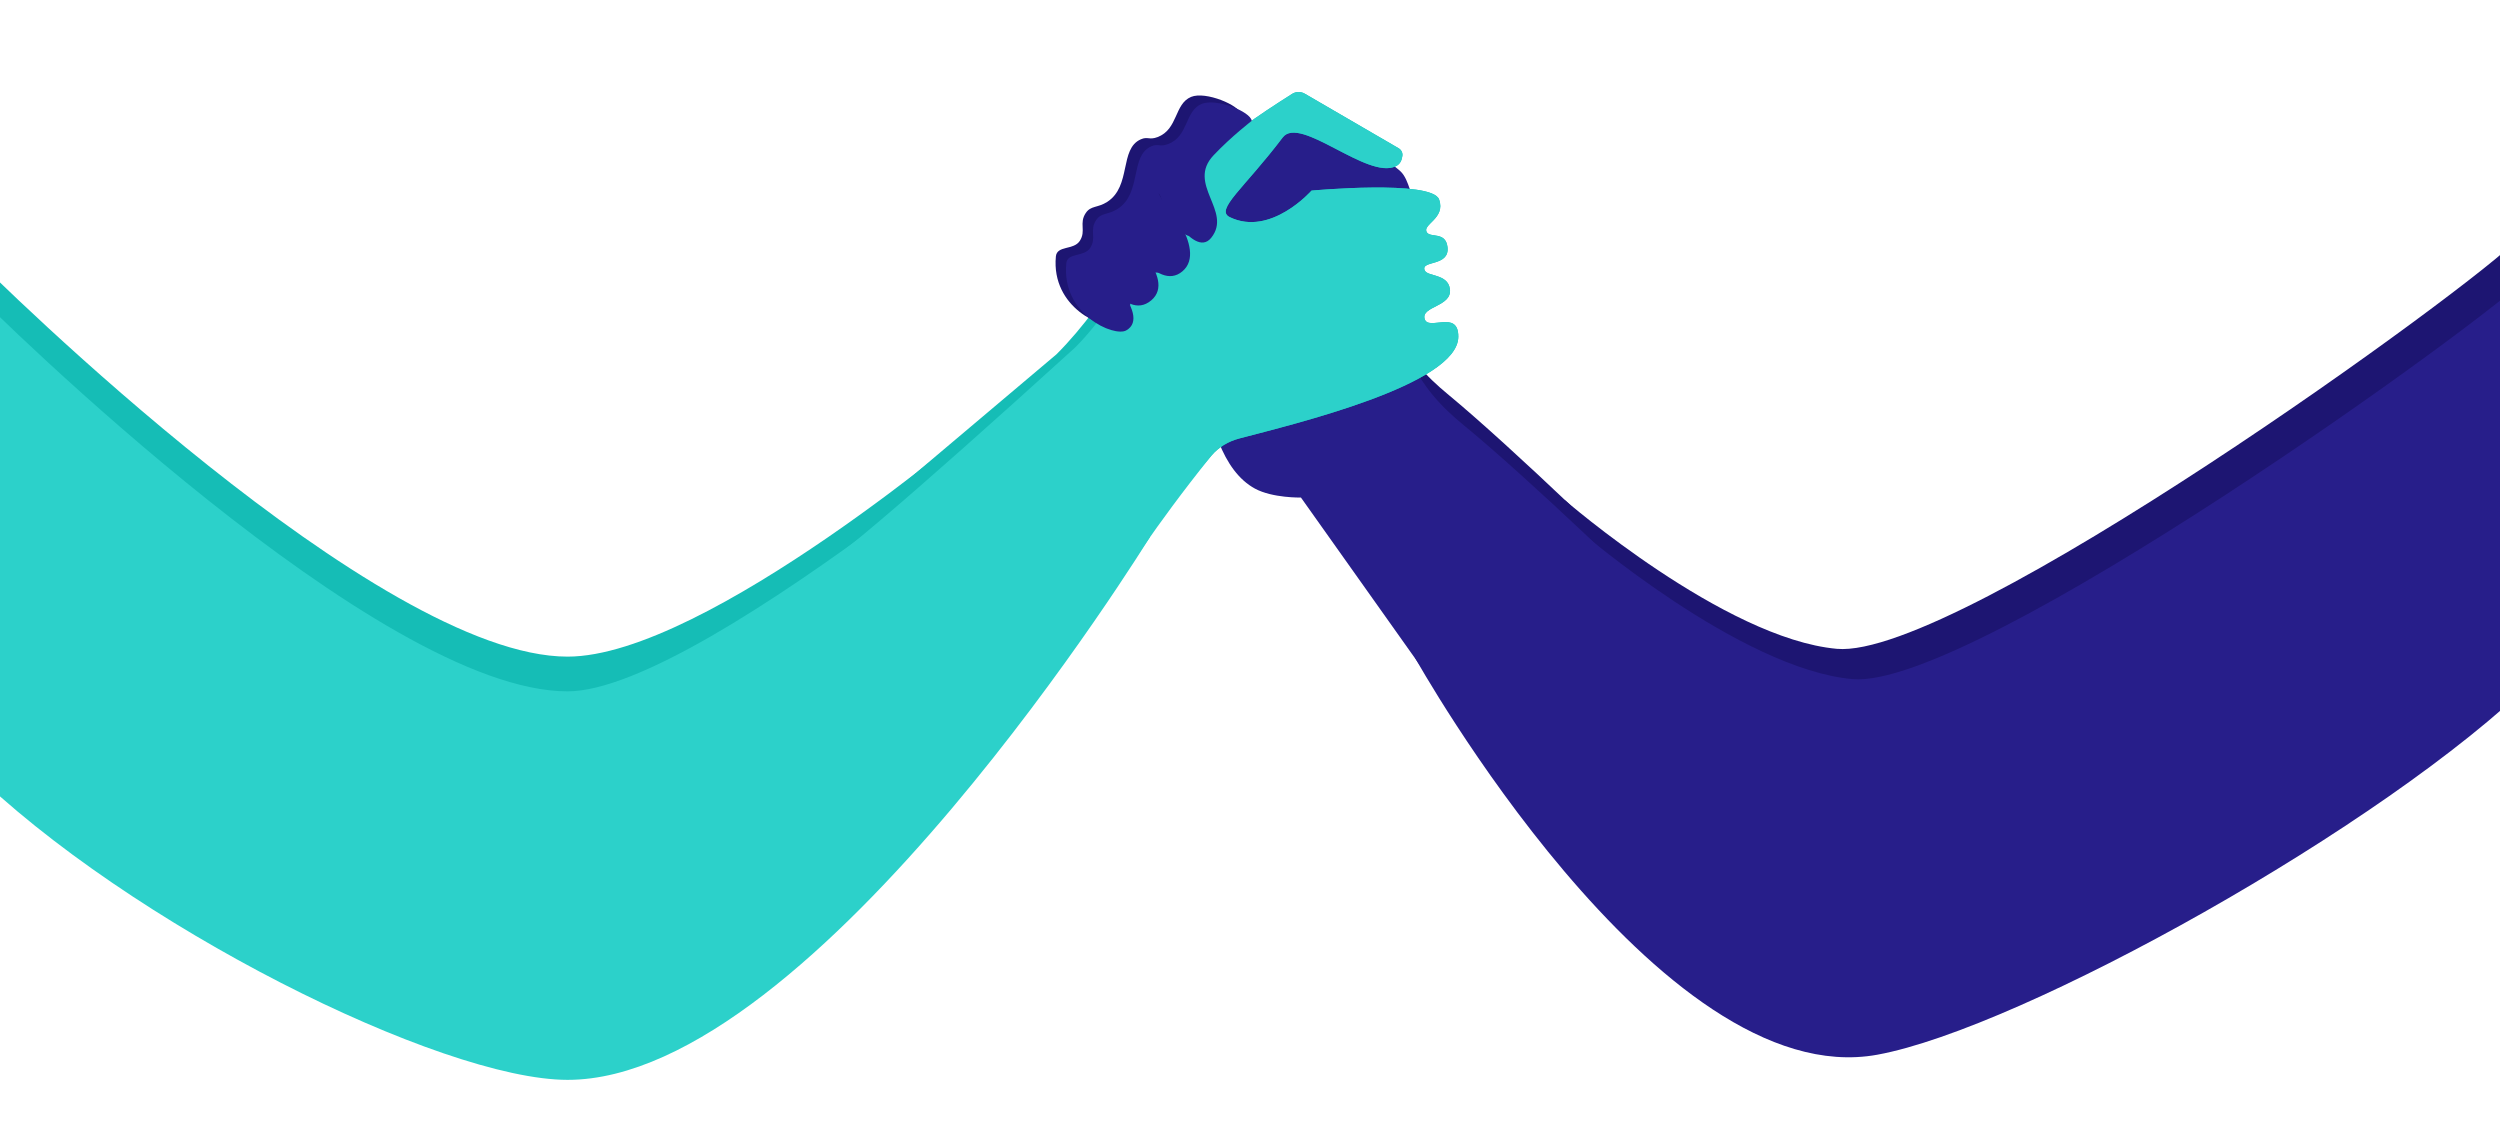
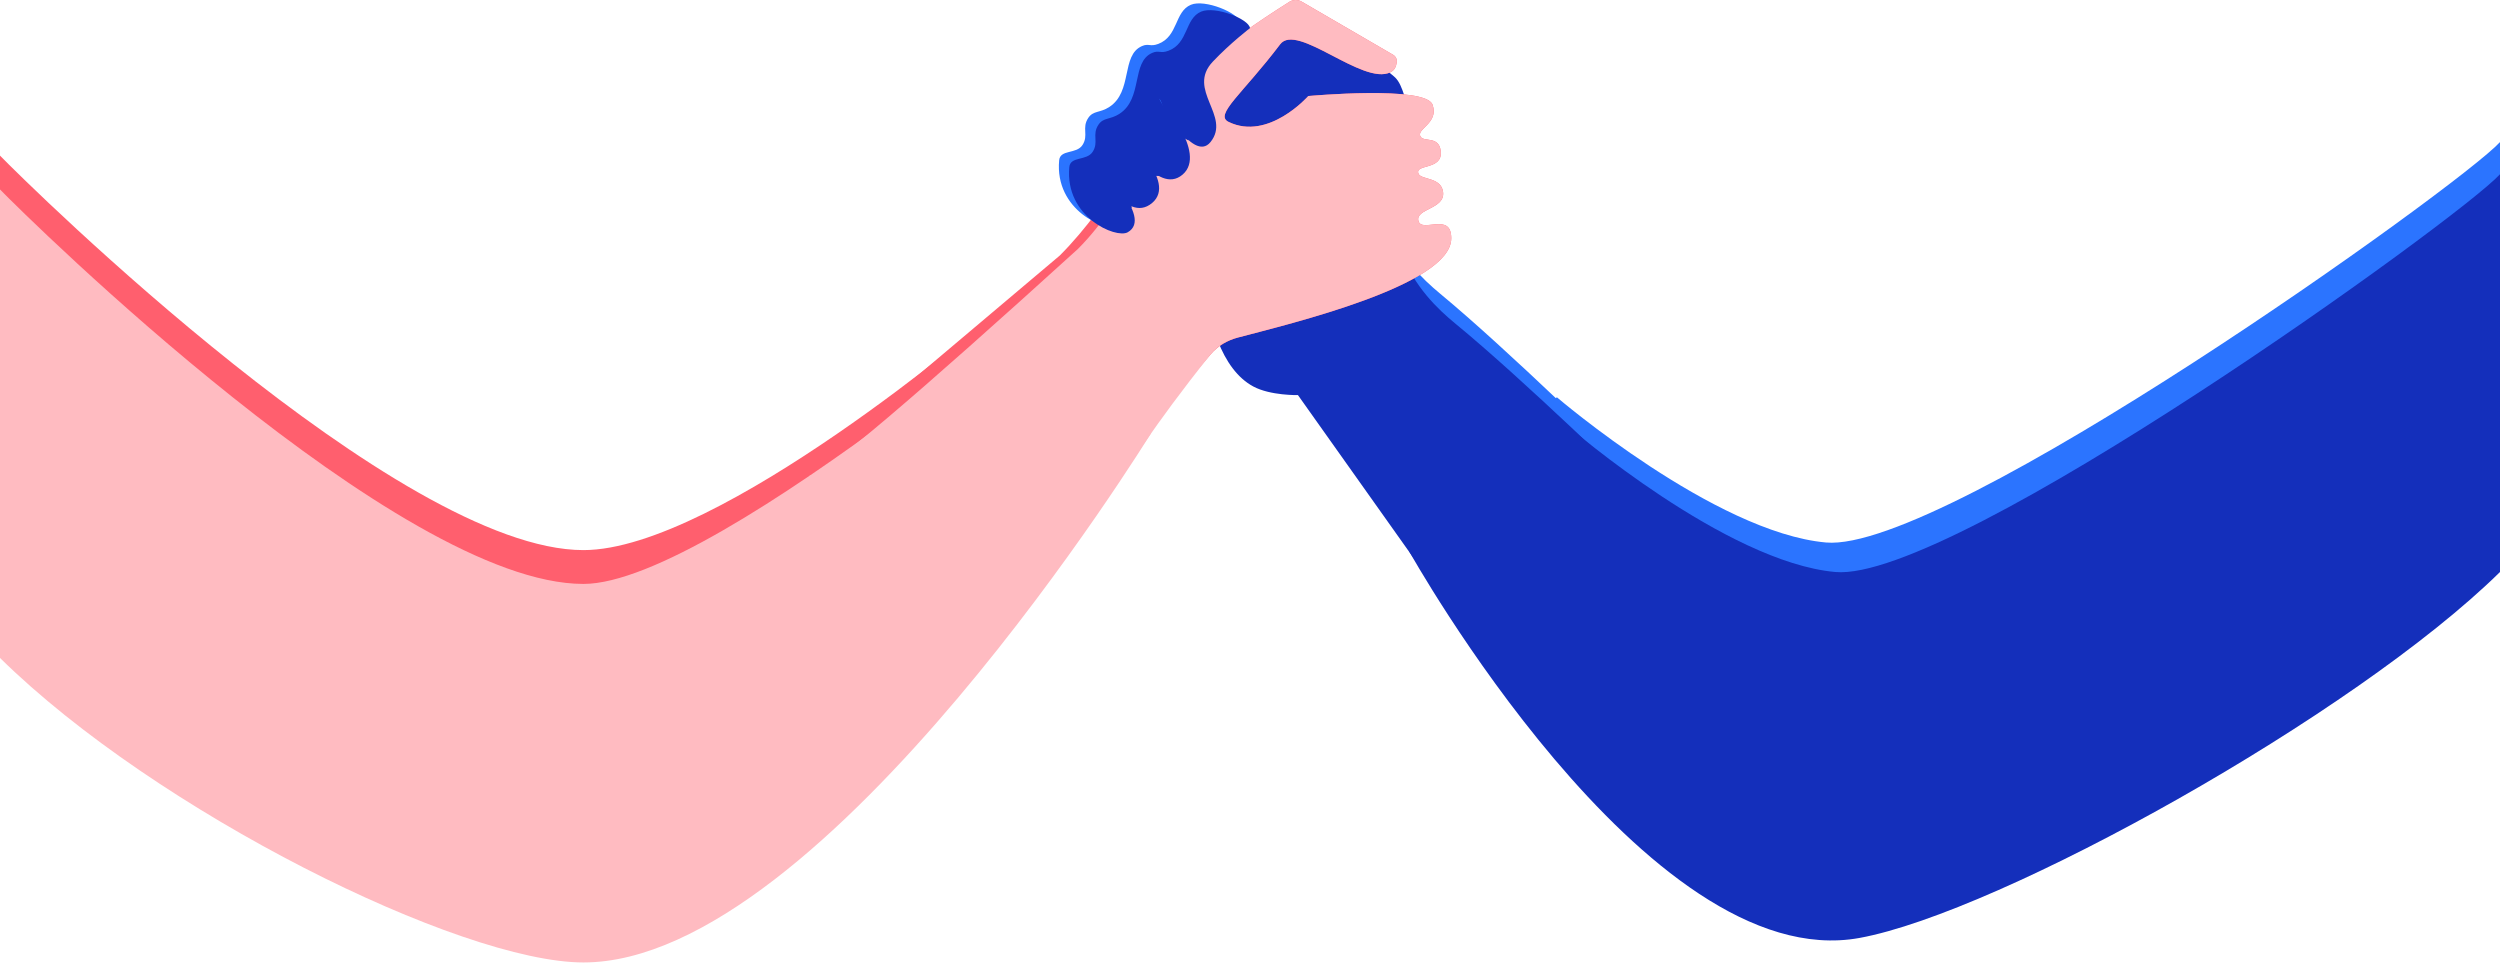
- <svg xmlns="http://www.w3.org/2000/svg" width="1440px" height="656px" viewBox="0 0 1440 656" version="1.1">
+ <svg xmlns="http://www.w3.org/2000/svg" width="1478px" height="569px" viewBox="0 0 1478 569" version="1.1">
  <defs />
-   <g id="Artboard-1" stroke="none" stroke-width="1" fill="none" fill-rule="evenodd">
-     <rect id="Rectangle" x="0" y="0" width="1451" height="1024" />
-     <g id="Group" transform="translate(-18, 53)">
-       <path d="M972,286.373 C958.362,272.058 890.745,206.184 851.538,173.724 C840.801,164.835 826.963,151.504 819.546,131.213 C808.466,100.901 840.343,77.286 826.501,51.344 C821.507,41.984 813.425,36.422 807.028,32.02 C801.015,27.883 779.918,13.366 758.345,17.85 C735.258,22.649 725.51,50.669 718.008,71.955 C702.125,117.02 694.773,190.872 731.917,211.082 C742.068,216.606 758.345,216.235 758.345,216.235 L872.896,379 L972,286.373 Z" id="Fill-1" fill="#1D1572" />
-       <path d="M0,92 C16.823,109.36 235.895,325.219 344.92,325.219 C424.799,325.219 584.842,187.805 584.842,187.805 L679,256.003 C679,256.003 487.892,549 344.92,549 C272.098,549 92.347,459.908 0,368.977 L0,92 Z" id="Fill-5" fill="#15BDB6" />
-       <path d="M1469,84 C1445.446,110.145 1145.905,327.107 1075.986,320.723 C1011.175,314.808 919.124,234.885 919.124,234.885 L824,308.259 C824,308.259 964.446,561.672 1090.346,538.503 C1173.526,523.196 1382.936,405.905 1469,320.723 L1469,84 Z" id="Fill-7" fill="#1D1572" />
-       <path d="M981,303.141 C967.362,288.944 899.745,223.616 860.538,191.425 C849.801,182.61 835.963,169.389 828.546,149.266 C817.466,119.206 849.343,95.786 835.501,70.059 C830.507,60.776 829.828,50.731 824.816,45.817 C819.803,40.904 783.832,15.182 762.26,19.628 C739.173,24.387 737.324,25.368 721.441,70.059 C705.557,114.75 703.773,208.431 740.917,228.474 C751.068,233.952 767.345,233.584 767.345,233.584 L881.896,395 L981,303.141 Z" id="Fill-1" fill="#271E8A" />
-       <path d="M1478,103 C1454.446,128.973 1154.905,344.508 1084.986,338.166 C1020.175,332.289 928.124,252.892 928.124,252.892 L833,325.784 C833,325.784 973.446,577.53 1099.346,554.513 C1182.526,539.307 1391.936,422.787 1478,338.166 L1478,103 Z" id="Fill-7" fill="#271E8A" />
-       <path d="M500,257.889 L626.541,151.068 C657.931,119.736 679.212,74.752 708.315,42.762 C723.269,26.324 742.866,13.415 762.264,1.07 C764.427,-0.306 767.277,-0.359 769.5,0.934 L823.544,32.344 C825.181,33.295 826.047,35.042 825.778,36.805 C825.404,39.268 824.631,41.466 821.965,42.762 C805.665,50.687 766.741,13.092 756.824,26.198 C734.648,55.504 717.647,67.841 726.333,72.068 C749.894,83.536 773.455,56.778 773.455,56.778 C773.455,56.778 842.754,50.407 846.913,61.875 C850.953,73.019 836.569,76.339 839.982,80.987 C842.173,83.971 850.692,80.405 851.762,89.27 C853.149,100.737 836.273,96.801 838.596,102.649 C840.114,106.467 851.934,104.538 853.149,113.479 C854.536,123.672 836.515,123.323 838.596,130.681 C840.632,137.878 858,125.113 858,140.874 C858,168.631 763.064,191.291 731.827,199.562 C725.543,201.227 719.975,204.625 715.888,209.32 C678.9,251.801 592.408,362 592.408,362 L500,257.889 Z" id="Fill-3" fill="#15BDB6" />
-       <path d="M0,112 C16.823,129.36 235.895,345.219 344.92,345.219 C424.799,345.219 657.713,142.307 657.713,142.307 L680.359,256.351 C680.359,256.351 487.892,569 344.92,569 C272.098,569 92.347,479.908 0,388.977 L0,112 Z" id="Fill-5" fill="#2CD1CA" />
-       <path d="M479.323,281.112 C487.895,279.679 540.507,235.069 637.159,147.282 C668.549,115.951 679.212,74.752 708.315,42.762 C723.269,26.324 742.866,13.415 762.264,1.07 C764.427,-0.306 767.277,-0.359 769.5,0.934 L823.544,32.344 C825.181,33.295 826.047,35.042 825.778,36.805 C825.404,39.268 824.631,41.466 821.965,42.762 C805.665,50.687 766.741,13.092 756.824,26.198 C734.648,55.504 717.647,67.841 726.333,72.068 C749.894,83.536 773.455,56.778 773.455,56.778 C773.455,56.778 842.754,50.407 846.913,61.875 C850.953,73.019 836.569,76.339 839.982,80.987 C842.173,83.971 850.692,80.405 851.762,89.27 C853.149,100.737 836.273,96.801 838.596,102.649 C840.114,106.467 851.934,104.538 853.149,113.479 C854.536,123.672 836.515,123.323 838.596,130.681 C840.632,137.878 858,125.113 858,140.874 C858,168.631 763.064,191.291 731.827,199.562 C725.543,201.227 719.759,204.504 715.888,209.32 C680.568,253.255 666.298,278.428 664.567,278.428 C532.499,281.651 470.751,282.546 479.323,281.112 Z" id="Fill-3" fill="#2CD1CA" />
-       <path d="M704.055,2.819 C694.318,6.895 696.637,21.458 684.757,25.963 C679.874,27.816 679.193,25.464 675.109,27.25 C662.664,32.689 669.789,54.167 655.811,63.254 C650.27,66.856 646.355,65.298 643.406,69.683 C639.387,75.659 643.745,79.929 639.96,85.756 C636.402,91.235 626.786,88.225 626.177,94.757 C623.42,124.331 653.744,137.19 660.636,133.332 C676.538,124.432 642.028,92.828 642.028,92.828 C642.028,92.828 659.177,129.485 675.109,115.973 C690.27,103.115 658.568,76.112 658.568,76.112 C658.568,76.112 677.866,112.116 693.028,99.258 C708.189,86.399 679.243,54.253 679.243,54.253 C679.243,54.253 698.977,93.143 709.568,79.97 C721.973,64.54 695.122,49.123 710.946,32.393 C721.284,21.463 733,13.105 733,13.105 C732.326,7.691 712.34,-0.651 704.055,2.819 Z" id="Fill-9" fill="#1D1572" />
-       <g id="Group-2" transform="translate(632, 6)" fill="#271E8A">
+   <g id="Page-1" stroke="none" stroke-width="1" fill="none" fill-rule="evenodd">
+     <g id="Group">
+       <path d="M972,286.373 C958.362,272.058 890.745,206.184 851.538,173.724 C840.801,164.835 826.963,151.504 819.546,131.213 C808.466,100.901 840.343,77.286 826.501,51.344 C821.507,41.984 813.425,36.422 807.028,32.02 C801.015,27.883 779.918,13.366 758.345,17.85 C735.258,22.649 725.51,50.669 718.008,71.955 C702.125,117.02 694.773,190.872 731.917,211.082 C742.068,216.606 758.345,216.235 758.345,216.235 L872.896,379 L972,286.373 Z" id="Fill-1" fill="#2B74FF" />
+       <path d="M0,92 C16.823,109.36 235.895,325.219 344.92,325.219 C424.799,325.219 584.842,187.805 584.842,187.805 L679,256.003 C679,256.003 487.892,549 344.92,549 C272.098,549 92.347,459.908 0,368.977 L0,92 Z" id="Fill-5" fill="#FF5F6E" />
+       <path d="M1478,84 C1454.117,110.145 1150.397,327.107 1079.502,320.723 C1013.787,314.808 920.451,234.885 920.451,234.885 L824,308.259 C824,308.259 966.406,561.672 1094.063,538.503 C1178.403,523.196 1390.735,405.905 1478,320.723 L1478,84 Z" id="Fill-7" fill="#2B74FF" />
+       <path d="M981,303.141 C967.362,288.944 899.745,223.616 860.538,191.425 C849.801,182.61 835.963,169.389 828.546,149.266 C817.466,119.206 849.343,95.786 835.501,70.059 C830.507,60.776 829.828,50.731 824.816,45.817 C819.803,40.904 783.832,15.182 762.26,19.628 C739.173,24.387 737.324,25.368 721.441,70.059 C705.557,114.75 703.773,208.431 740.917,228.474 C751.068,233.952 767.345,233.584 767.345,233.584 L881.896,395 L981,303.141 Z" id="Fill-1" fill="#142FBB" />
+       <path d="M1478,103 C1454.446,128.973 1154.905,344.508 1084.986,338.166 C1020.175,332.289 928.124,252.892 928.124,252.892 L833,325.784 C833,325.784 973.446,577.53 1099.346,554.513 C1182.526,539.307 1391.936,422.787 1478,338.166 L1478,103 Z" id="Fill-7" fill="#142FBB" />
+       <path d="M500,257.889 L626.541,151.068 C657.931,119.736 679.212,74.752 708.315,42.762 C723.269,26.324 742.866,13.415 762.264,1.07 C764.427,-0.306 767.277,-0.359 769.5,0.934 L823.544,32.344 C825.181,33.295 826.047,35.042 825.778,36.805 C825.404,39.268 824.631,41.466 821.965,42.762 C805.665,50.687 766.741,13.092 756.824,26.198 C734.648,55.504 717.647,67.841 726.333,72.068 C749.894,83.536 773.455,56.778 773.455,56.778 C773.455,56.778 842.754,50.407 846.913,61.875 C850.953,73.019 836.569,76.339 839.982,80.987 C842.173,83.971 850.692,80.405 851.762,89.27 C853.149,100.737 836.273,96.801 838.596,102.649 C840.114,106.467 851.934,104.538 853.149,113.479 C854.536,123.672 836.515,123.323 838.596,130.681 C840.632,137.878 858,125.113 858,140.874 C858,168.631 763.064,191.291 731.827,199.562 C725.543,201.227 719.975,204.625 715.888,209.32 C678.9,251.801 592.408,362 592.408,362 L500,257.889 Z" id="Fill-3" fill="#FF5F6E" />
+       <path d="M0,112 C16.823,129.36 235.895,345.219 344.92,345.219 C424.799,345.219 657.713,142.307 657.713,142.307 L680.359,256.351 C680.359,256.351 487.892,569 344.92,569 C272.098,569 92.347,479.908 0,388.977 L0,112 Z" id="Fill-5" fill="#FFBBC1" />
+       <path d="M479.323,281.112 C487.895,279.679 540.507,235.069 637.159,147.282 C668.549,115.951 679.212,74.752 708.315,42.762 C723.269,26.324 742.866,13.415 762.264,1.07 C764.427,-0.306 767.277,-0.359 769.5,0.934 L823.544,32.344 C825.181,33.295 826.047,35.042 825.778,36.805 C825.404,39.268 824.631,41.466 821.965,42.762 C805.665,50.687 766.741,13.092 756.824,26.198 C734.648,55.504 717.647,67.841 726.333,72.068 C749.894,83.536 773.455,56.778 773.455,56.778 C773.455,56.778 842.754,50.407 846.913,61.875 C850.953,73.019 836.569,76.339 839.982,80.987 C842.173,83.971 850.692,80.405 851.762,89.27 C853.149,100.737 836.273,96.801 838.596,102.649 C840.114,106.467 851.934,104.538 853.149,113.479 C854.536,123.672 836.515,123.323 838.596,130.681 C840.632,137.878 858,125.113 858,140.874 C858,168.631 763.064,191.291 731.827,199.562 C725.543,201.227 719.759,204.504 715.888,209.32 C680.568,253.255 666.298,278.428 664.567,278.428 C532.499,281.651 470.751,282.546 479.323,281.112 Z" id="Fill-3" fill="#FFBBC1" />
+       <path d="M704.055,2.819 C694.318,6.895 696.637,21.458 684.757,25.963 C679.874,27.816 679.193,25.464 675.109,27.25 C662.664,32.689 669.789,54.167 655.811,63.254 C650.27,66.856 646.355,65.298 643.406,69.683 C639.387,75.659 643.745,79.929 639.96,85.756 C636.402,91.235 626.786,88.225 626.177,94.757 C623.42,124.331 653.744,137.19 660.636,133.332 C676.538,124.432 642.028,92.828 642.028,92.828 C642.028,92.828 659.177,129.485 675.109,115.973 C690.27,103.115 658.568,76.112 658.568,76.112 C658.568,76.112 677.866,112.116 693.028,99.258 C708.189,86.399 679.243,54.253 679.243,54.253 C679.243,54.253 698.977,93.143 709.568,79.97 C721.973,64.54 695.122,49.123 710.946,32.393 C721.284,21.463 733,13.105 733,13.105 C732.326,7.691 712.34,-0.651 704.055,2.819 Z" id="Fill-9" fill="#2B74FF" />
+       <g id="Group-2" transform="translate(632, 6)" fill="#142FBB">
        <path d="M78.131,0.858 C68.384,4.933 70.706,19.492 58.814,23.996 C53.926,25.848 53.244,23.497 49.156,25.282 C36.7,30.72 43.832,52.191 29.84,61.275 C24.294,64.876 20.375,63.318 17.423,67.702 C13.4,73.676 17.762,77.945 13.974,83.77 C10.412,89.248 0.786,86.239 0.177,92.769 C-2.583,122.334 27.771,135.189 34.67,131.333 C50.587,122.435 16.043,90.84 16.043,90.84 C16.043,90.84 33.209,127.486 49.156,113.979 C64.333,101.124 32.6,74.129 32.6,74.129 C32.6,74.129 51.916,110.123 67.093,97.268 C82.269,84.413 53.295,52.277 53.295,52.277 C53.295,52.277 73.048,91.155 83.649,77.986 C96.066,62.56 69.189,47.148 85.029,30.424 C95.377,19.497 107,10.614 107,10.614 C106.325,5.201 86.424,-2.61 78.131,0.858 Z" id="Fill-9" />
        <rect id="Rectangle-2" fill-rule="nonzero" x="14" y="89" width="23" height="28" />
        <rect id="Rectangle-2" fill-rule="nonzero" x="31" y="70" width="23" height="28" />
        <polygon id="Rectangle-2" fill-rule="nonzero" points="52 47 75 47 70.593 77 60.606 71.922" />
      </g>
    </g>
  </g>
</svg>
